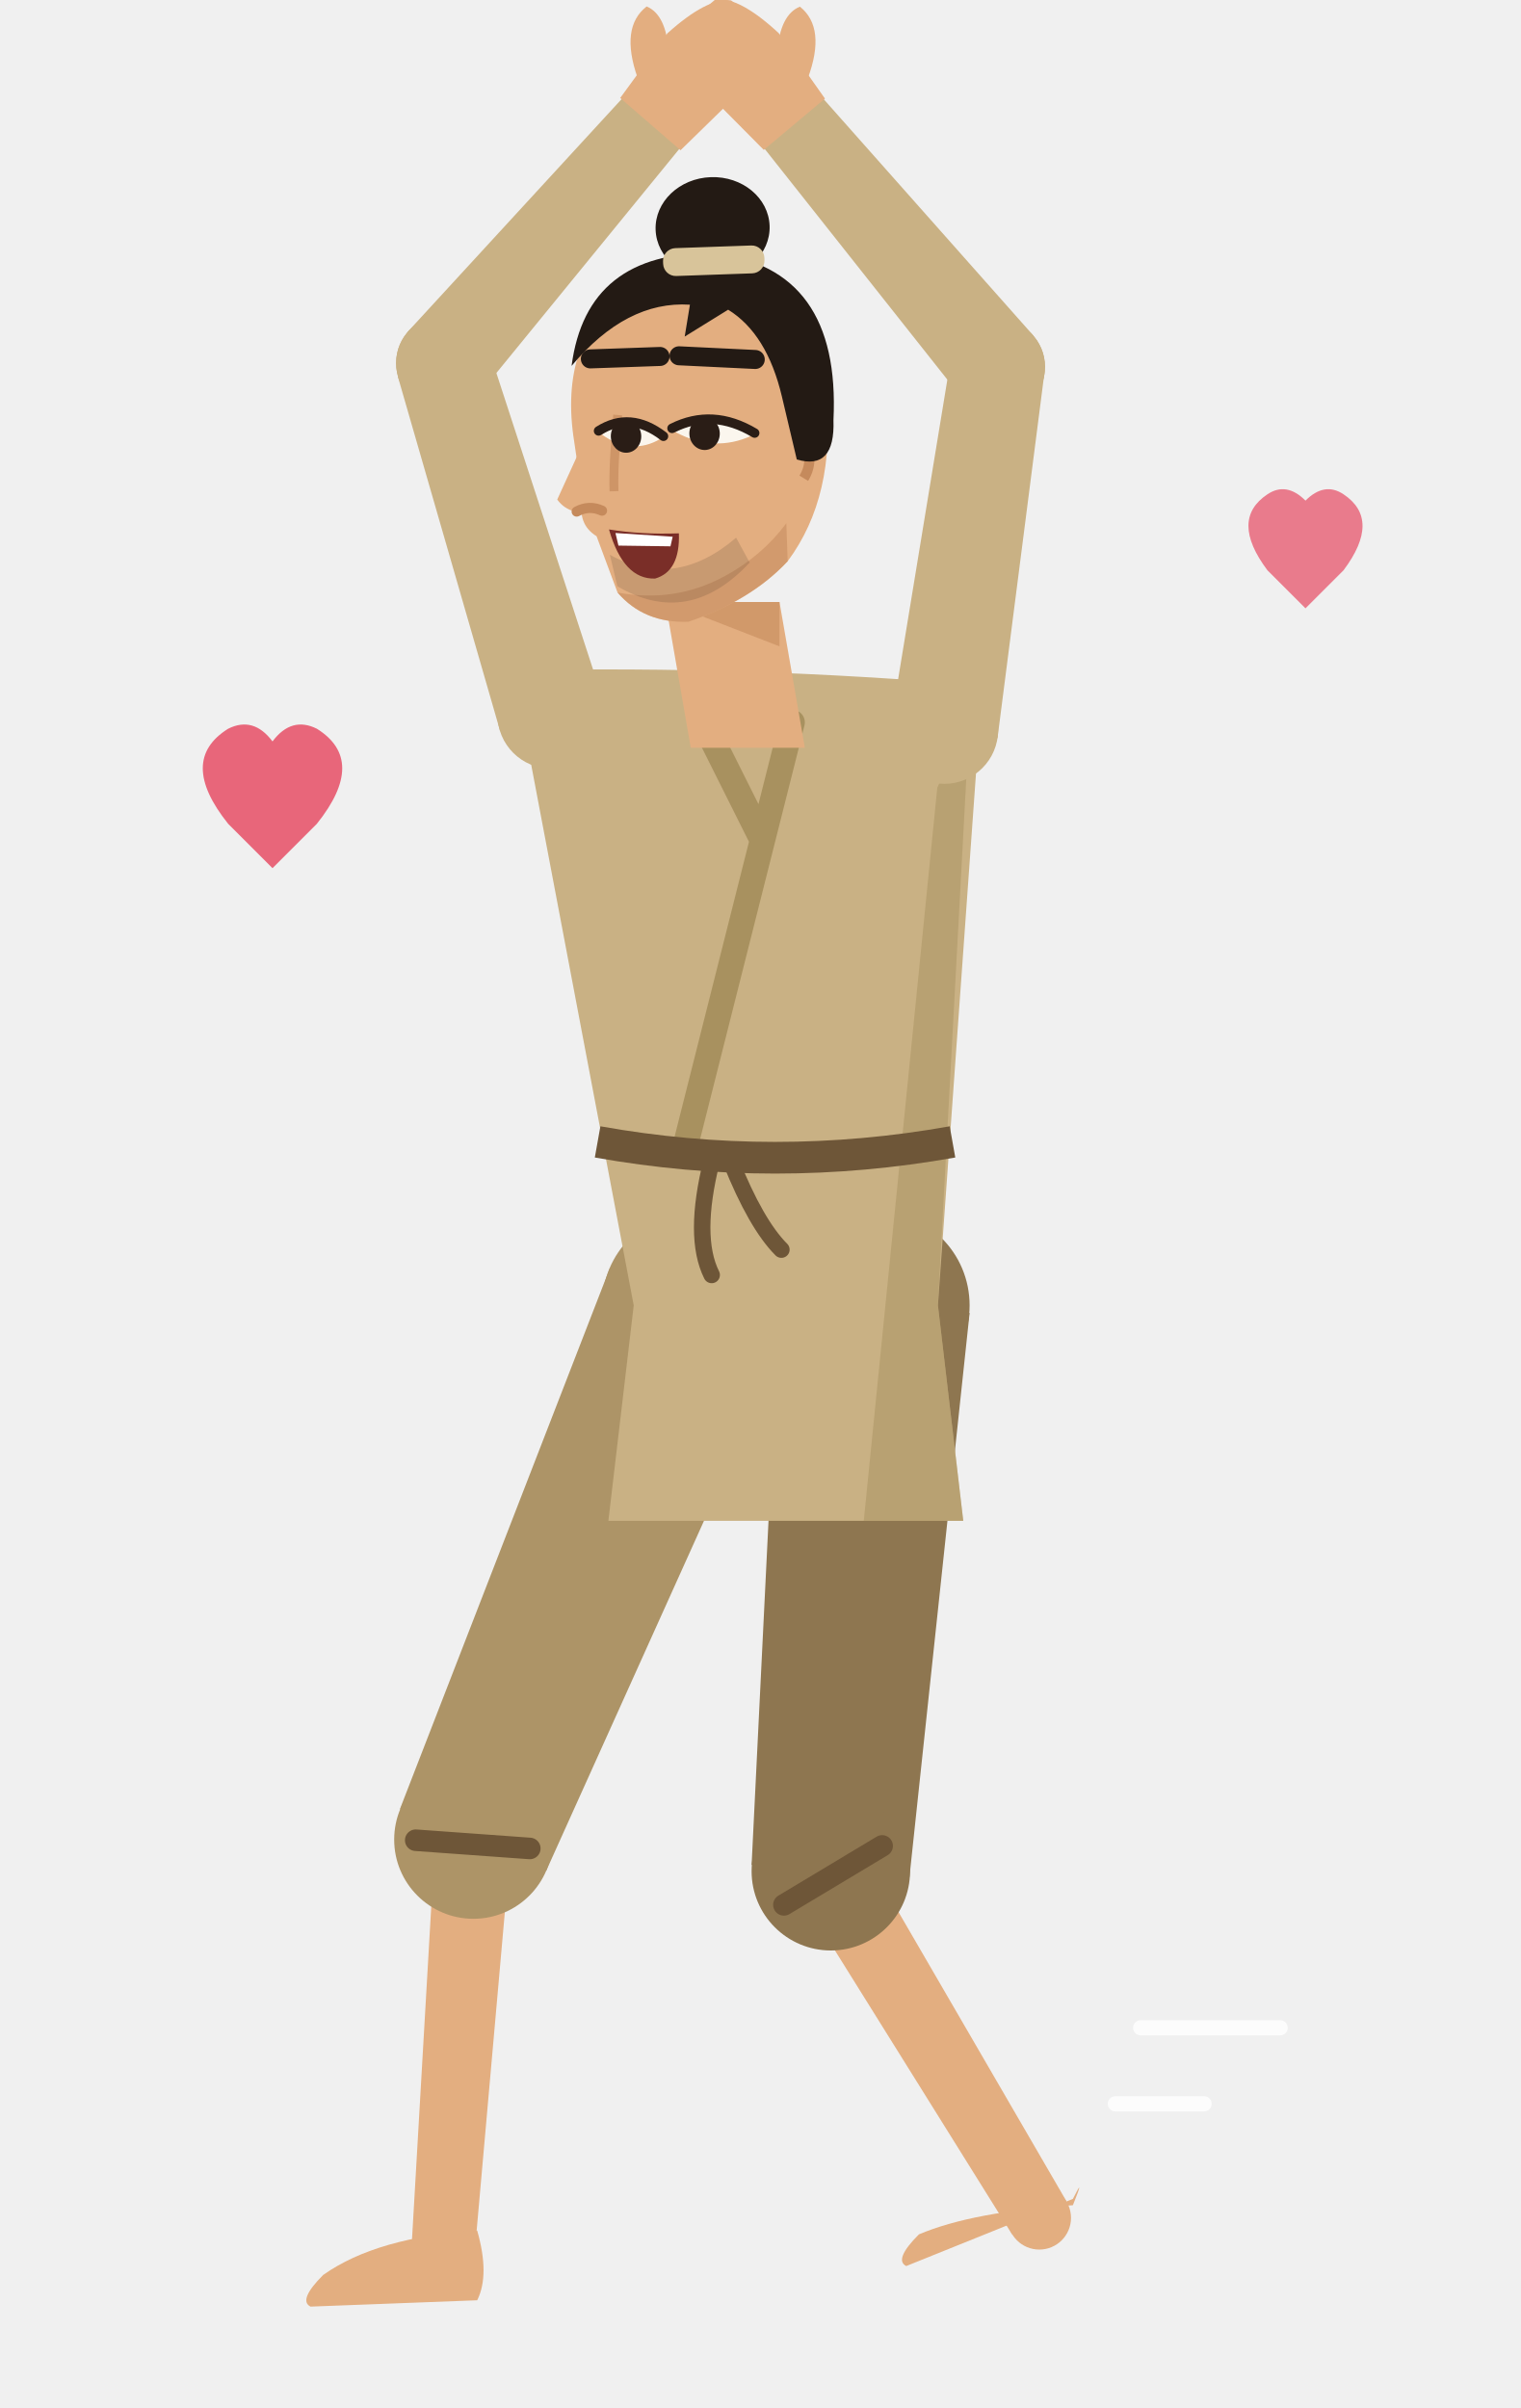
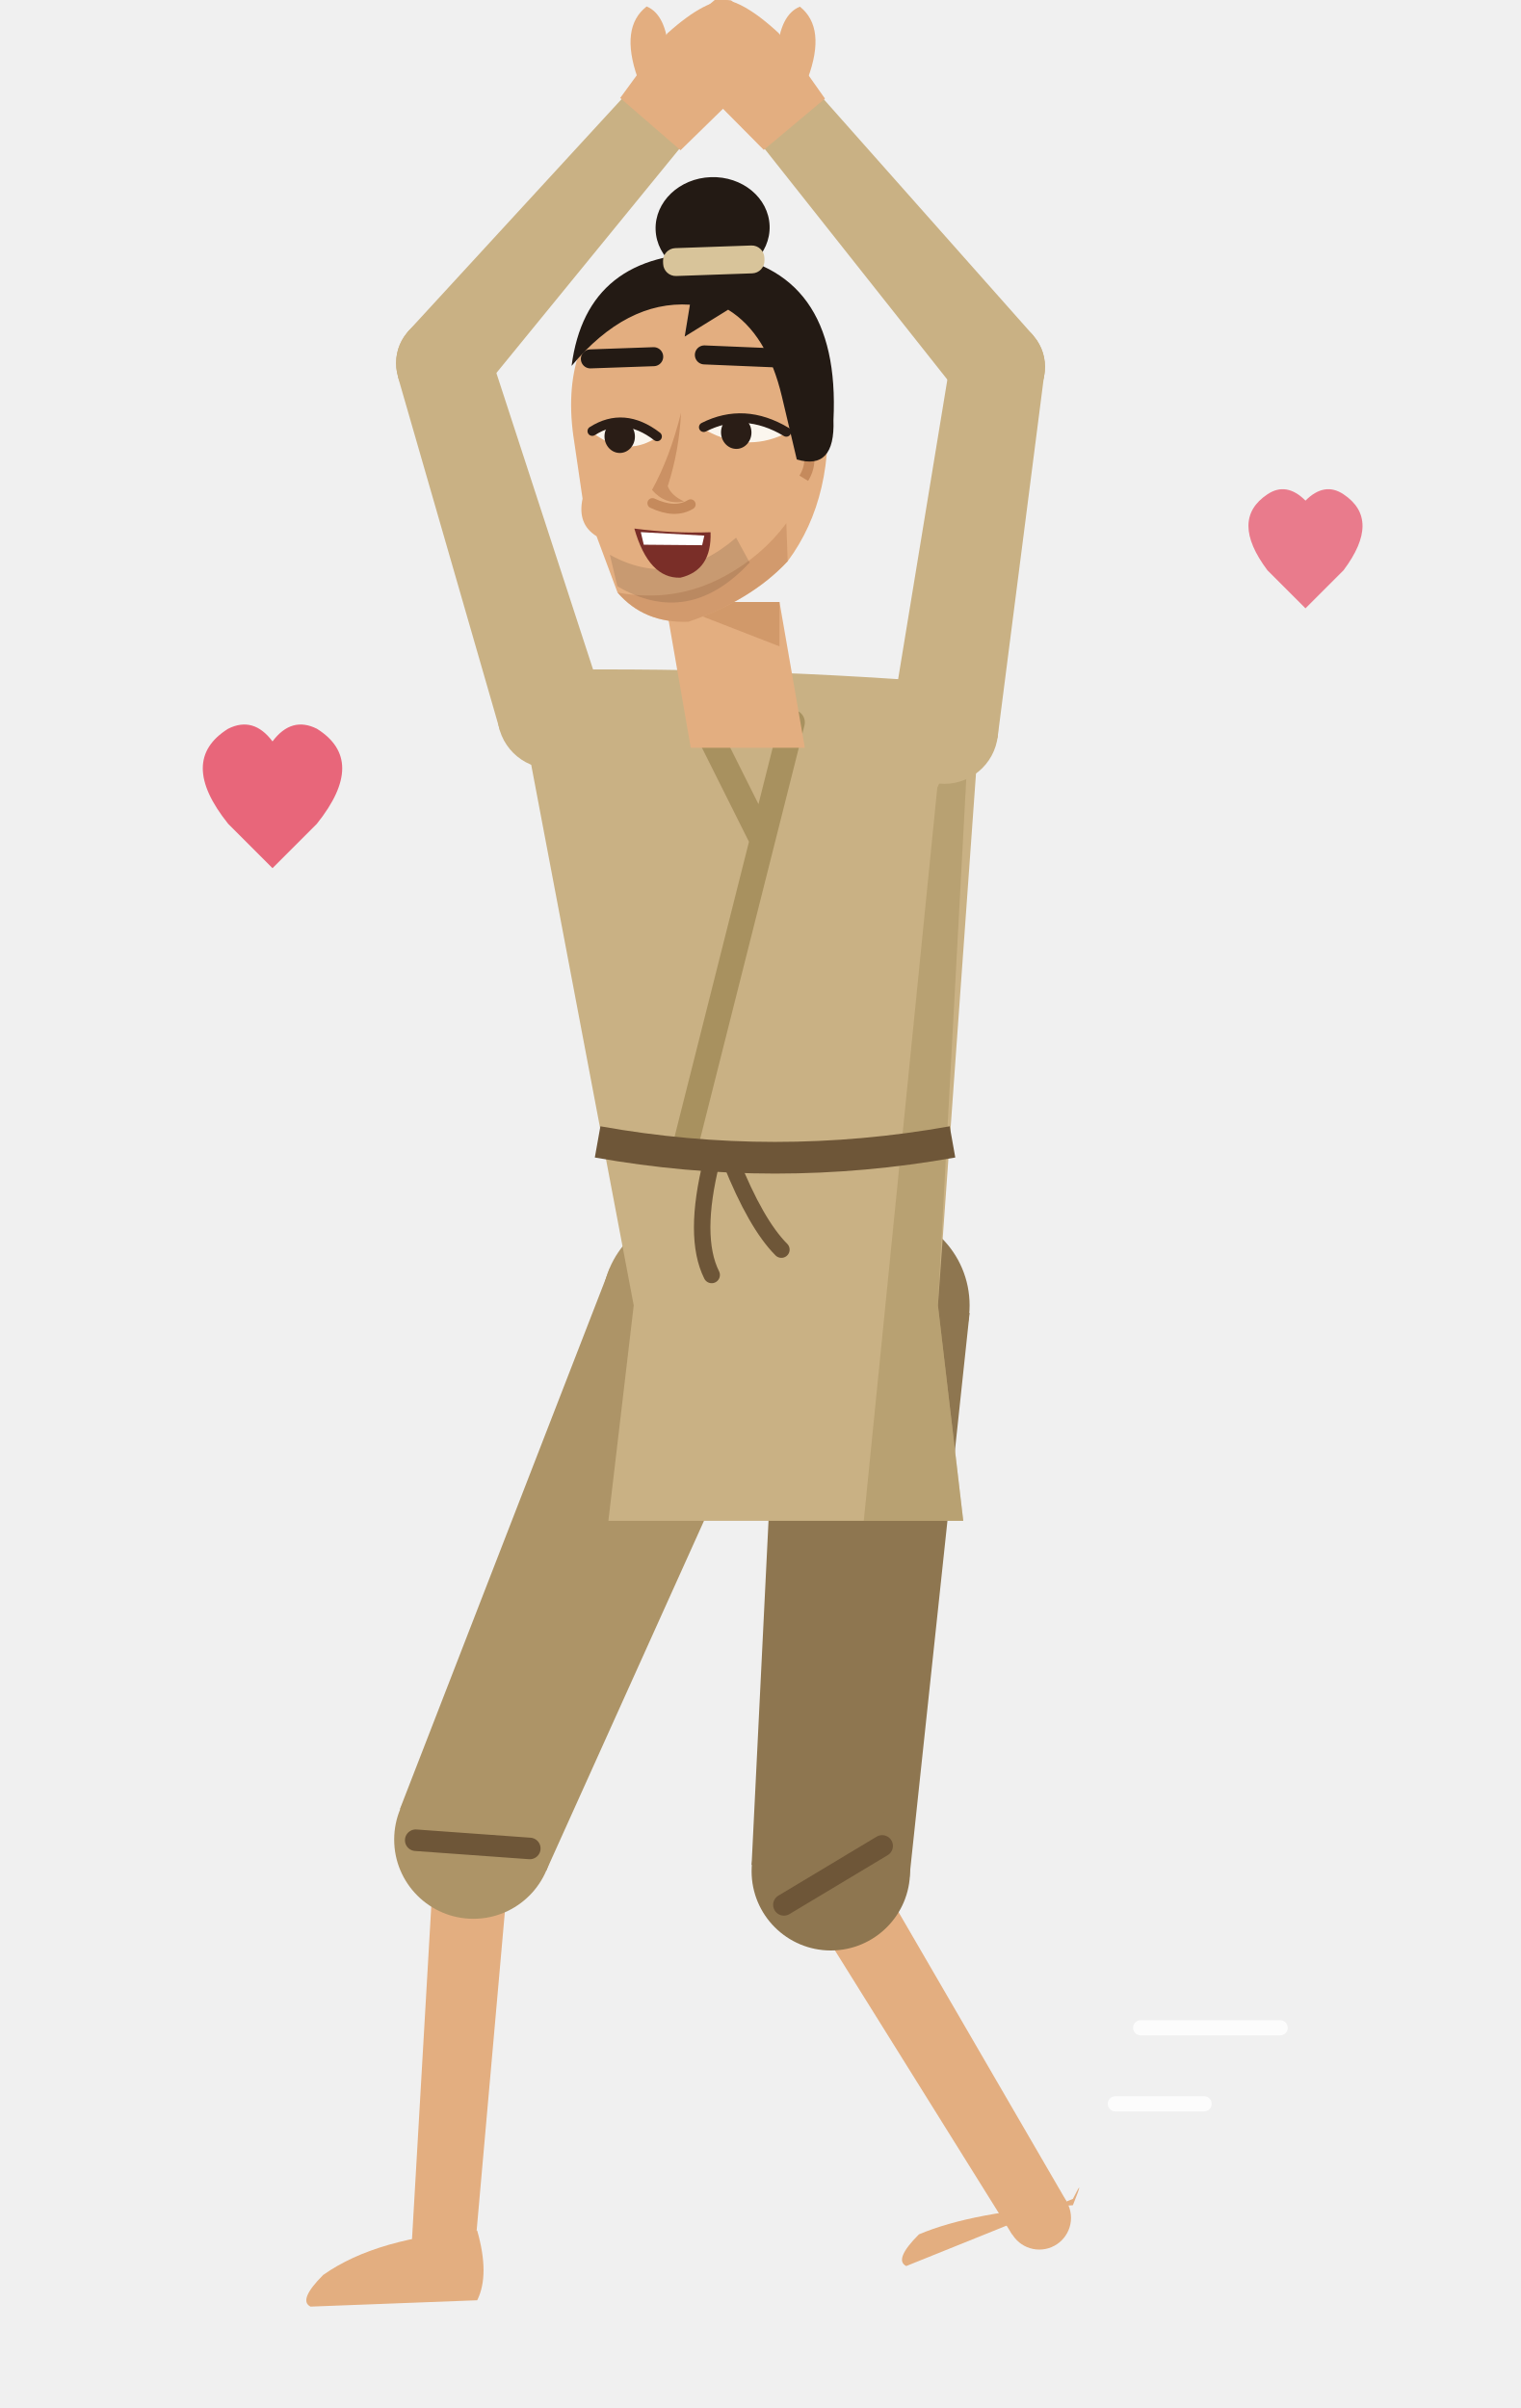
<svg xmlns="http://www.w3.org/2000/svg" width="240" height="380" viewBox="0 -20 240 380">
  <path d="M126.7 279.7 L159.7 332.6 L168.3 327.4 L137 273.5 Z" fill="#e3ae80" />
  <circle cx="131.8" cy="276.6" r="6" fill="#e3ae80" />
  <circle cx="164" cy="330" r="5" fill="#e3ae80" />
  <path d="M169.3 328 Q153.5 329 145 332.6 Q141 336.6 143 337.6 L169.3 327 Q171.3 323 169.3 328 Z" fill="#e3ae80" />
  <path d="M68.6 271.4 L65 333.6 L75 334.4 L80.5 272.3 Z" fill="#e3ae80" />
  <circle cx="74.6" cy="271.8" r="6" fill="#e3ae80" />
  <circle cx="70" cy="334" r="5" fill="#e3ae80" />
  <path d="M75.3 332 Q59.5 333 51 339 Q47 343 49 344 L75.3 343 Q77.3 339 75.3 332 Z" fill="#e3ae80" />
  <path d="M100 182 L148 182 L146 208 L102 208 Z" fill="#ad9467" />
  <path d="M123 184.8 L118.6 274.3 L143.5 276.3 L153 187.2 Z" fill="#8e7650" />
  <circle cx="138" cy="186" r="15" fill="#8e7650" />
  <circle cx="131.1" cy="275.3" r="12.5" fill="#8e7650" />
  <path d="M123.7 280.6 L139.2 271.3" stroke="#6e5638" stroke-width="3.4" stroke-linecap="round" />
  <path d="M96.2 180.2 L63.1 265.5 L86.2 275.2 L123.8 191.8 Z" fill="#ad9467" />
  <circle cx="110" cy="186" r="15" fill="#ad9467" />
  <circle cx="74.7" cy="270.3" r="12.5" fill="#ad9467" />
  <path d="M65.6 270.4 L83.6 271.7" stroke="#6e5638" stroke-width="3.4" stroke-linecap="round" />
  <path d="M81 85.8 Q118 85 155 88.2 L148 186 L152 220 L96 220 L100 186 Z" fill="#c9b184" />
  <path d="M147.9 104.3 L153 93.2 L148 186 L152 220 L136.3 220 Z" fill="#a8915f" opacity=".5" />
  <path d="M125 94 L108.3 160.2 M111 94 L120 112" stroke="#a8915f" stroke-width="4" fill="none" stroke-linecap="round" />
  <path d="M94.3 160.2 Q122.3 165.2 150.3 160.2" stroke="#6e5638" stroke-width="5" fill="none" />
  <path d="M112.3 163.2 q-3 12 0 18 M115.3 163.2 q4 10 8 14" stroke="#6e5638" stroke-width="2.6" fill="none" stroke-linecap="round" />
  <path d="M109 98 L105 75 L123 75 L127 98 Z" fill="#e3ae80" />
  <path d="M105 75 L123 75 L123 82 Z" fill="#c58a5c" opacity=".6" />
  <g transform="translate(111.6 49) rotate(-2) scale(-1 1)">
    <path d="M-19 -6 Q-20 10 -12 20 Q-6 26 4 29 Q11 29 15 24 L18 15 Q21 13 20 9 L21 0 Q23 -16 12 -24 Q2 -29 -10 -26 Q-19 -20 -19 -6 Z" fill="#e3ae80" />
    <path d="M-12 20 Q-6 26 4 29 Q11 29 15 24 Q6 26 -2 22 Q-8 19 -12 14 Z" fill="#c58a5c" opacity=".55" />
    <ellipse cx="-14" cy="3" rx="4.5" ry="7.5" fill="#e3ae80" />
    <path d="M-15 0 q-2 4 0 7" stroke="#c58a5c" stroke-width="1.6" fill="none" />
-     <path d="M18 -3 L24 9 Q22 12 17 11 Z" fill="#e3ae80" />
-     <path d="M17 11 q2 -1 4 0" stroke="#c58a5c" stroke-width="1.6" fill="none" stroke-linecap="round" />
-     <path d="M14 -4 Q15 4 15 8" stroke="#c58a5c" stroke-width="1.4" fill="none" opacity=".7" />
+     <path d="M4 -4 Q6 3 9 8 Q7 10.5 4 10 Q6 9 6.5 7.5 Q4.5 2 4 -4 Z" fill="#c58a5c" opacity=".8" />
+     <path d="M3 10.5 q2.5 1.4 6 -.4" stroke="#c58a5c" stroke-width="1.6" fill="none" stroke-linecap="round" />
    <path d="M-6 20 Q4 30 15 23 L16 18 Q6 24 -4 16 Z" fill="#3a2a20" opacity=".16" />
-     <path d="M-7 0 Q-1 -4 5 -1 Q-1 2.5 -7 0 Z" fill="#fbf6ee" />
-     <ellipse cx="0.4" cy="-.6" rx="2.4" ry="2.6" fill="#2a1d16" />
-     <path d="M-7.5 -.4 Q-1 -4.6 5.5 -1.6" stroke="#2a1d16" stroke-width="1.5" fill="none" stroke-linecap="round" />
-     <path d="M7.4 0 Q12 -4 16.6 -1 Q12 2.5 7.4 0 Z" fill="#fbf6ee" />
-     <ellipse cx="12.8" cy="-.6" rx="2.4" ry="2.6" fill="#2a1d16" />
-     <path d="M6.9 -.4 Q12 -4.6 17.1 -1.6" stroke="#2a1d16" stroke-width="1.5" fill="none" stroke-linecap="round" />
-     <path d="M-8 -12 L4 -13" stroke="#231a14" stroke-width="3" stroke-linecap="round" />
-     <path d="M7 -13 L18 -13" stroke="#231a14" stroke-width="3" stroke-linecap="round" />
-     <path d="M5 15 Q11 15 16 14 Q14 22 9 22 Q5 21 5 15 Z" fill="#7a2e28" />
-     <path d="M6 15.5 L15 14.6 L14.6 16.6 L6.4 17 Z" fill="#fff" />
+     <path d="M-12 0 Q-6 -4 0 -1 Q-6 2.5 -12 0 Z" fill="#fbf6ee" />
+     <ellipse cx="-4.6" cy="-.6" rx="2.4" ry="2.6" fill="#2a1d16" />
+     <path d="M-12.5 -.4 Q-6 -4.6 0.5 -1.6" stroke="#2a1d16" stroke-width="1.5" fill="none" stroke-linecap="round" />
+     <path d="M8.4 0 Q13 -4 17.6 -1 Q13 2.5 8.4 0 Z" fill="#fbf6ee" />
+     <ellipse cx="13.8" cy="-.6" rx="2.4" ry="2.6" fill="#2a1d16" />
+     <path d="M7.9 -.4 Q13 -4.6 18.1 -1.6" stroke="#2a1d16" stroke-width="1.5" fill="none" stroke-linecap="round" />
+     <path d="M-13 -12 L0 -13" stroke="#231a14" stroke-width="3" stroke-linecap="round" />
+     <path d="M8 -13 L18 -13" stroke="#231a14" stroke-width="3" stroke-linecap="round" />
+     <path d="M0 15 Q6 15 12 14 Q10 22 5 22 Q0 21 0 15 Z" fill="#7a2e28" />
+     <path d="M1 15.5 L11 14.6 L10.6 16.6 L1.4 17 Z" fill="#fff" />
    <path d="M-20 -2 Q-22 -26 -2 -29 Q18 -30 21 -12 Q12 -22 2 -21 L3 -16 L-4 -20 Q-10 -16 -12 -6 L-14 4 Q-20 6 -20 -2 Z" fill="#231a14" />
    <ellipse cx="-2" cy="-33" rx="9" ry="8" fill="#231a14" />
    <rect x="-10" y="-30" width="16" height="4.4" rx="2" fill="#d8c49a" />
  </g>
  <path d="M157.4 96.5 L164.8 38.9 L150 36.8 L140.6 94 Z" fill="#c9b184" />
  <circle cx="149" cy="95.2" r="8.5" fill="#c9b184" />
  <circle cx="157.4" cy="37.9" r="7.5" fill="#c9b184" />
  <path d="M163.1 33 L128.6 -5.9 L119.4 1.9 L151.7 42.7 Z" fill="#c9b184" />
  <circle cx="157.4" cy="37.9" r="7.5" fill="#c9b184" />
  <circle cx="124" cy="-2" r="6" fill="#c9b184" />
  <g transform="translate(124 -2) rotate(-130) scale(1.05 -1.05)">
    <path d="M-2 -6 L10 -7 Q18 -6 20 -3 L20 3 Q18 6 10 7 L-2 6 Z" fill="#e3ae80" />
    <path d="M2 -6 Q6 -13 11 -12 Q12 -9 8 -5 Z" fill="#e3ae80" />
  </g>
  <path d="M95.1 90.3 L77.1 35.1 L62.8 39.5 L78.9 95.3 Z" fill="#c9b184" />
  <circle cx="87" cy="92.8" r="8.5" fill="#c9b184" />
  <circle cx="70" cy="37.3" r="7.5" fill="#c9b184" />
  <path d="M75.6 42.2 L108.5 1.9 L99.5 -5.9 L64.3 32.4 Z" fill="#c9b184" />
  <circle cx="70" cy="37.3" r="7.5" fill="#c9b184" />
  <circle cx="104" cy="-2" r="6" fill="#c9b184" />
  <g transform="translate(104 -2) rotate(-49.1) scale(1.05 1.05)">
    <path d="M-2 -6 L10 -7 Q18 -6 20 -3 L20 3 Q18 6 10 7 L-2 6 Z" fill="#e3ae80" />
    <path d="M2 -6 Q6 -13 11 -12 Q12 -9 8 -5 Z" fill="#e3ae80" />
  </g>
  <path d="M36 110 q-8 -10 0 -15 q4 -2 7 2 q3 -4 7 -2 q8 5 0 15 l-7 7 z" fill="#e8667a" />
  <path d="M200 70 q-6 -8 0 -12 q3 -2 6 1 q3 -3 6 -1 q6 4 0 12 l-6 6 z" fill="#e8667a" opacity=".85" />
  <path d="M180 300 h22" stroke="#ffffff" stroke-width="2.4" stroke-linecap="round" opacity=".8" />
  <path d="M176 312 h14" stroke="#ffffff" stroke-width="2.4" stroke-linecap="round" opacity=".8" />
</svg>
